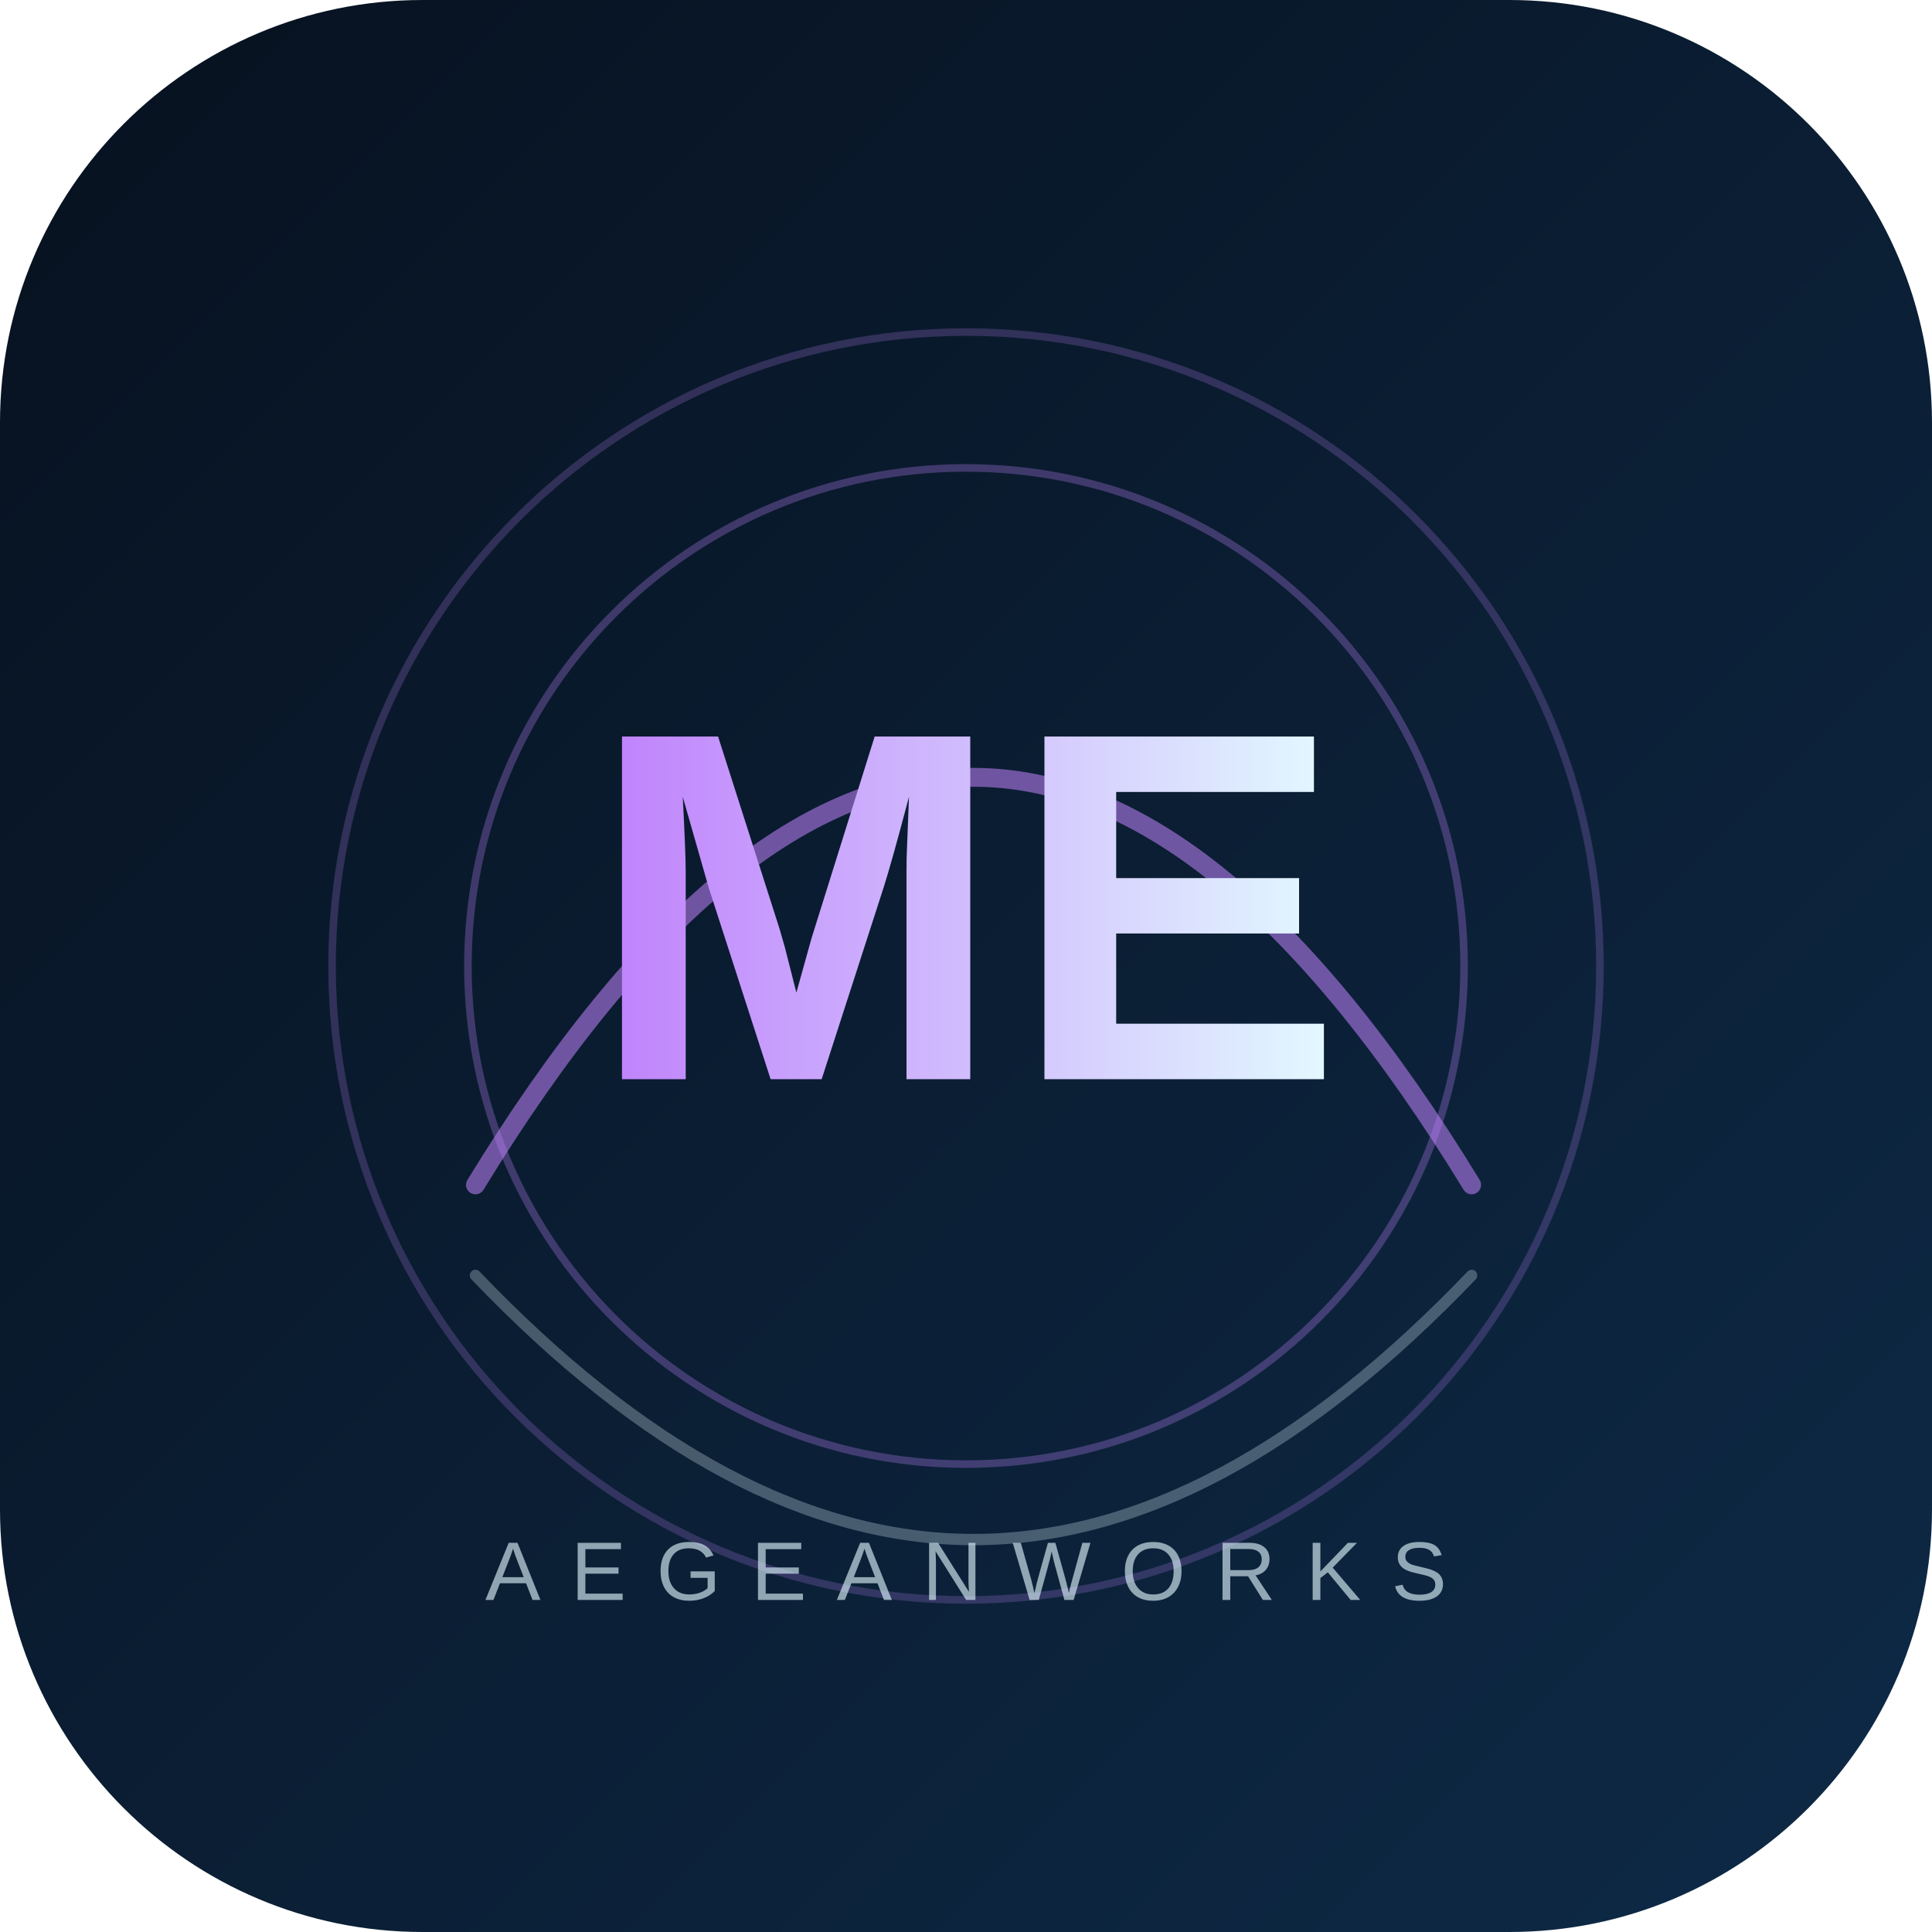
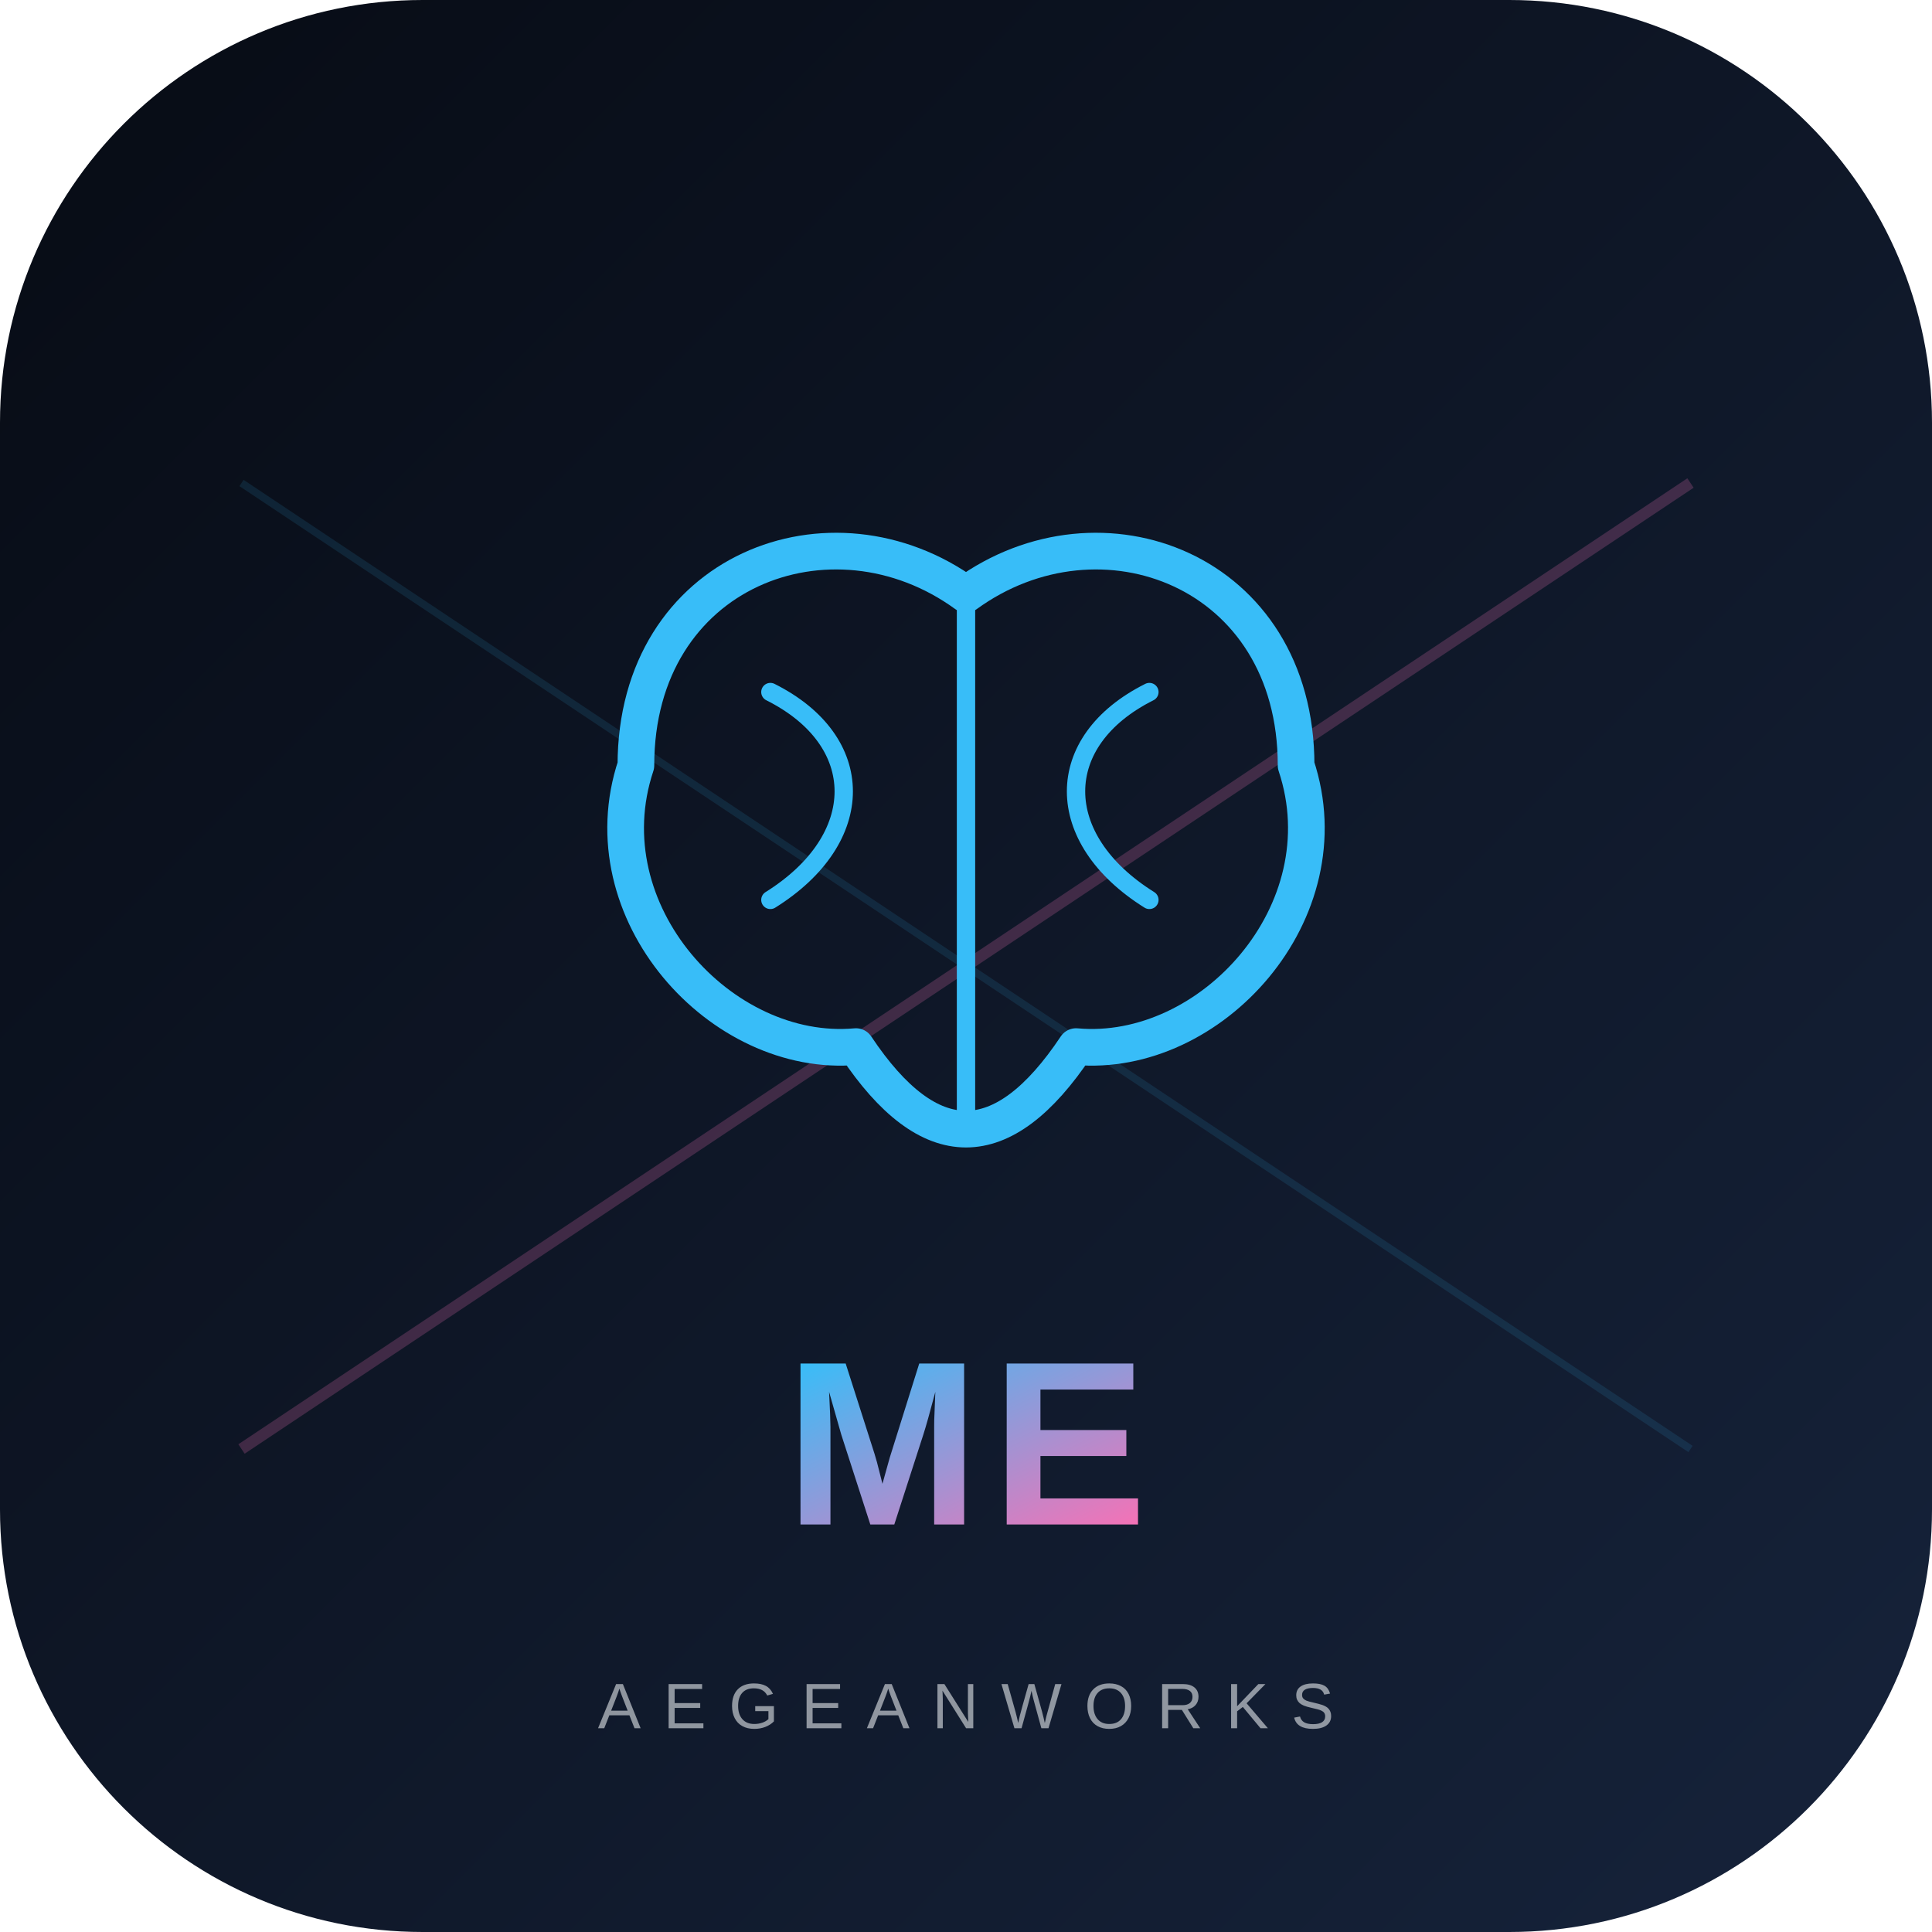
- <svg xmlns="http://www.w3.org/2000/svg" width="512" height="512" viewBox="0 0 512 512" role="img" aria-labelledby="title desc">
+ <svg xmlns="http://www.w3.org/2000/svg" width="512" height="512" viewBox="0 0 512 512" role="img" aria-labelledby="title desc" data-motif="brain" data-layout="split">
  <defs>
    <linearGradient id="bg" x1="0" y1="0" x2="1" y2="1">
-       <stop offset="0" stop-color="#07111f" />
-       <stop offset="1" stop-color="#0e2a47" />
+       <stop offset="0" stop-color="#070b14" />
+       <stop offset="1" stop-color="#16233b" />
    </linearGradient>
-     <linearGradient id="ac" x1="0" y1="0" x2="1" y2="0">
-       <stop offset="0" stop-color="#c084fc" />
-       <stop offset="1" stop-color="#e2f8ff" />
+     <linearGradient id="mark" x1="0" y1="0" x2="1" y2="1">
+       <stop offset="0" stop-color="#38bdf8" />
+       <stop offset="1" stop-color="#f472b6" />
    </linearGradient>
  </defs>
  <rect width="512" height="512" rx="112" fill="url(#bg)" />
-   <circle cx="256" cy="256" r="168" fill="none" stroke="#c084fc" stroke-opacity="0.22" stroke-width="2" />
-   <circle cx="256" cy="256" r="132" fill="none" stroke="#c084fc" stroke-opacity="0.30" stroke-width="2" />
-   <path d="M126 314c44-72 88-108 132-108s88 36 132 108" fill="none" stroke="#c084fc" stroke-opacity="0.55" stroke-width="5" stroke-linecap="round" />
-   <path d="M126 338c44 46 88 70 132 70s88-24 132-70" fill="none" stroke="#e2f8ff" stroke-opacity="0.28" stroke-width="3" stroke-linecap="round" />
-   <text x="256" y="286" text-anchor="middle" font-family="Segoe UI, Arial, sans-serif" font-size="132" font-weight="700" fill="url(#ac)" letter-spacing="2">ME</text>
-   <text x="256" y="424" text-anchor="middle" font-family="Segoe UI, Arial, sans-serif" font-size="22" letter-spacing="8" fill="#e2f8ff" fill-opacity="0.62">AEGEANWORKS</text>
+   <path d="M64 384L448 128" stroke="#f472b6" stroke-opacity="0.22" stroke-width="3" />
+   <path d="M64 128L448 384" stroke="#38bdf8" stroke-opacity="0.12" stroke-width="2" />
+   <g transform="translate(256 232) scale(1.62)" opacity="1.0">
+     <path d="M-54 -18C-54 -50 -22 -62 0 -46C22 -62 54 -50 54 -18C62 6 40 30 18 28C6 46 -6 46 -18 28C-40 30 -62 6 -54 -18Z" fill="none" stroke="#38bdf8" stroke-width="6" stroke-linecap="round" stroke-linejoin="round" />
+     <path d="M0 -46V40M-32 -30C-16 -22 -16 -6 -32 4M30 -30C14 -22 14 -6 30 4" fill="none" stroke="#38bdf8" stroke-width="3" stroke-linecap="round" stroke-linejoin="round" />
+   </g>
+   <text x="256" y="404" text-anchor="middle" font-family="Segoe UI, Arial, sans-serif" font-size="62" font-weight="700" fill="url(#mark)" letter-spacing="3">ME</text>
+   <text x="256" y="458" text-anchor="middle" font-family="Segoe UI, Arial, sans-serif" font-size="17" letter-spacing="6" fill="#F8FAFC" fill-opacity="0.55">AEGEANWORKS</text>
</svg>
